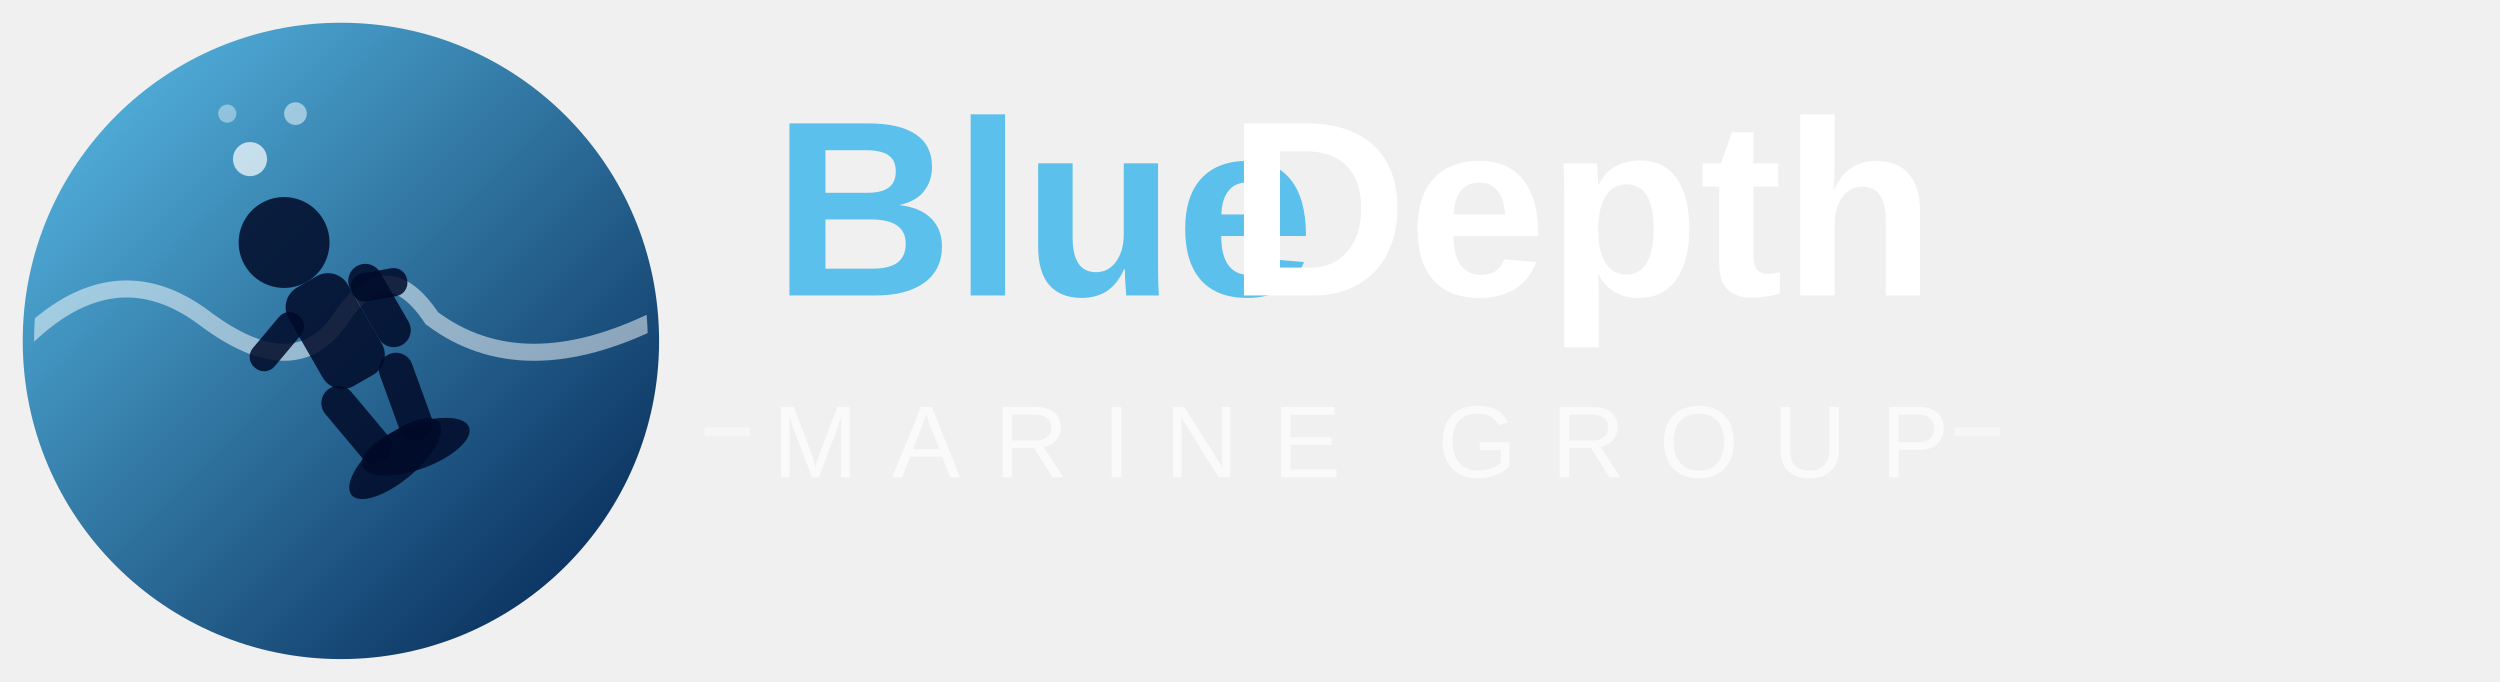
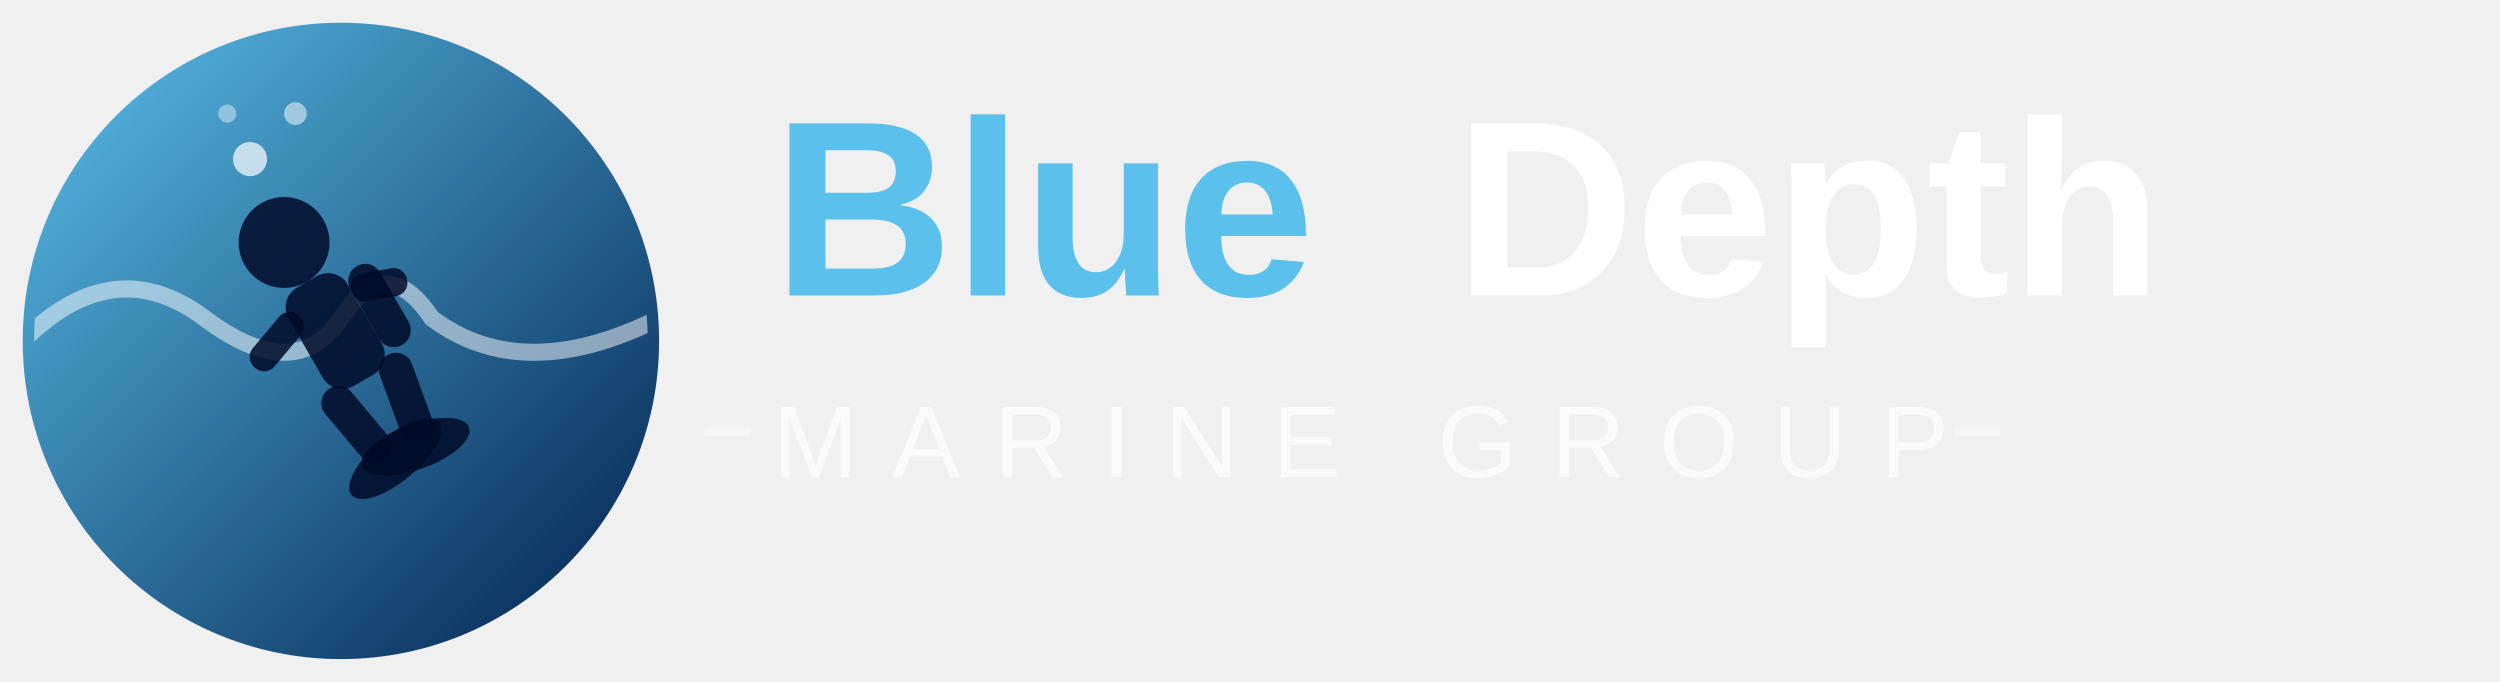
<svg xmlns="http://www.w3.org/2000/svg" viewBox="0 0 220 60" width="220" height="60">
  <defs>
    <linearGradient id="circleGrad" x1="0%" y1="0%" x2="100%" y2="100%">
      <stop offset="0%" style="stop-color:#5BC0EB" />
      <stop offset="100%" style="stop-color:#001F4D" />
    </linearGradient>
    <linearGradient id="waveGrad" x1="0%" y1="0%" x2="100%" y2="0%">
      <stop offset="0%" style="stop-color:rgba(255,255,255,0.4)" />
      <stop offset="100%" style="stop-color:rgba(255,255,255,0.1)" />
    </linearGradient>
  </defs>
  <circle cx="30" cy="30" r="28" fill="url(#circleGrad)" />
  <path d="M2,30 Q10,22 18,28 Q26,34 30,28 Q34,22 38,28 Q46,34 58,28" stroke="rgba(255,255,255,0.5)" stroke-width="1.5" fill="none" clip-path="url(#circleClip)" />
  <clipPath id="circleClip">
    <circle cx="30" cy="30" r="27" />
  </clipPath>
  <g transform="translate(30,30) rotate(-30)" fill="rgba(0,10,40,0.85)">
    <circle cx="0" cy="-10" r="4" />
    <rect x="-3" y="-6" width="6" height="10" rx="2" />
    <rect x="3" y="-5" width="3" height="8" rx="1.5" />
    <rect x="-4" y="3" width="3" height="8" rx="1.5" transform="rotate(-10,-2,7)" />
    <rect x="1" y="3" width="3" height="8" rx="1.5" transform="rotate(10,2,7)" />
    <ellipse cx="-3" cy="11" rx="5" ry="2" transform="rotate(-10)" />
    <ellipse cx="3" cy="11" rx="5" ry="2" transform="rotate(10)" />
    <rect x="-8" y="-4" width="6" height="2.5" rx="1.2" transform="rotate(-20,-5,-3)" />
    <rect x="3" y="-4" width="5" height="2.5" rx="1.2" transform="rotate(20,5,-3)" />
  </g>
  <circle cx="22" cy="14" r="1.5" fill="rgba(255,255,255,0.7)" />
  <circle cx="26" cy="10" r="1" fill="rgba(255,255,255,0.5)" />
  <circle cx="20" cy="10" r="0.8" fill="rgba(255,255,255,0.4)" />
  <text x="68" y="26" font-family="Montserrat,Arial,sans-serif" font-weight="800" font-size="22" fill="#5BC0EB">Blue</text>
-   <text x="108" y="26" font-family="Montserrat,Arial,sans-serif" font-weight="800" font-size="22" fill="white">Depth</text>
+   <text x="128" y="26" font-family="Montserrat,Arial,sans-serif" font-weight="800" font-size="22" fill="white">Depth</text>
  <text x="68" y="42" font-family="Montserrat,Arial,sans-serif" font-weight="500" font-size="9" fill="rgba(255,255,255,0.65)" letter-spacing="3">MARINE GROUP</text>
  <line x1="62" y1="38" x2="66" y2="38" stroke="rgba(255,255,255,0.4)" stroke-width="0.8" />
  <line x1="172" y1="38" x2="176" y2="38" stroke="rgba(255,255,255,0.4)" stroke-width="0.8" />
</svg>
